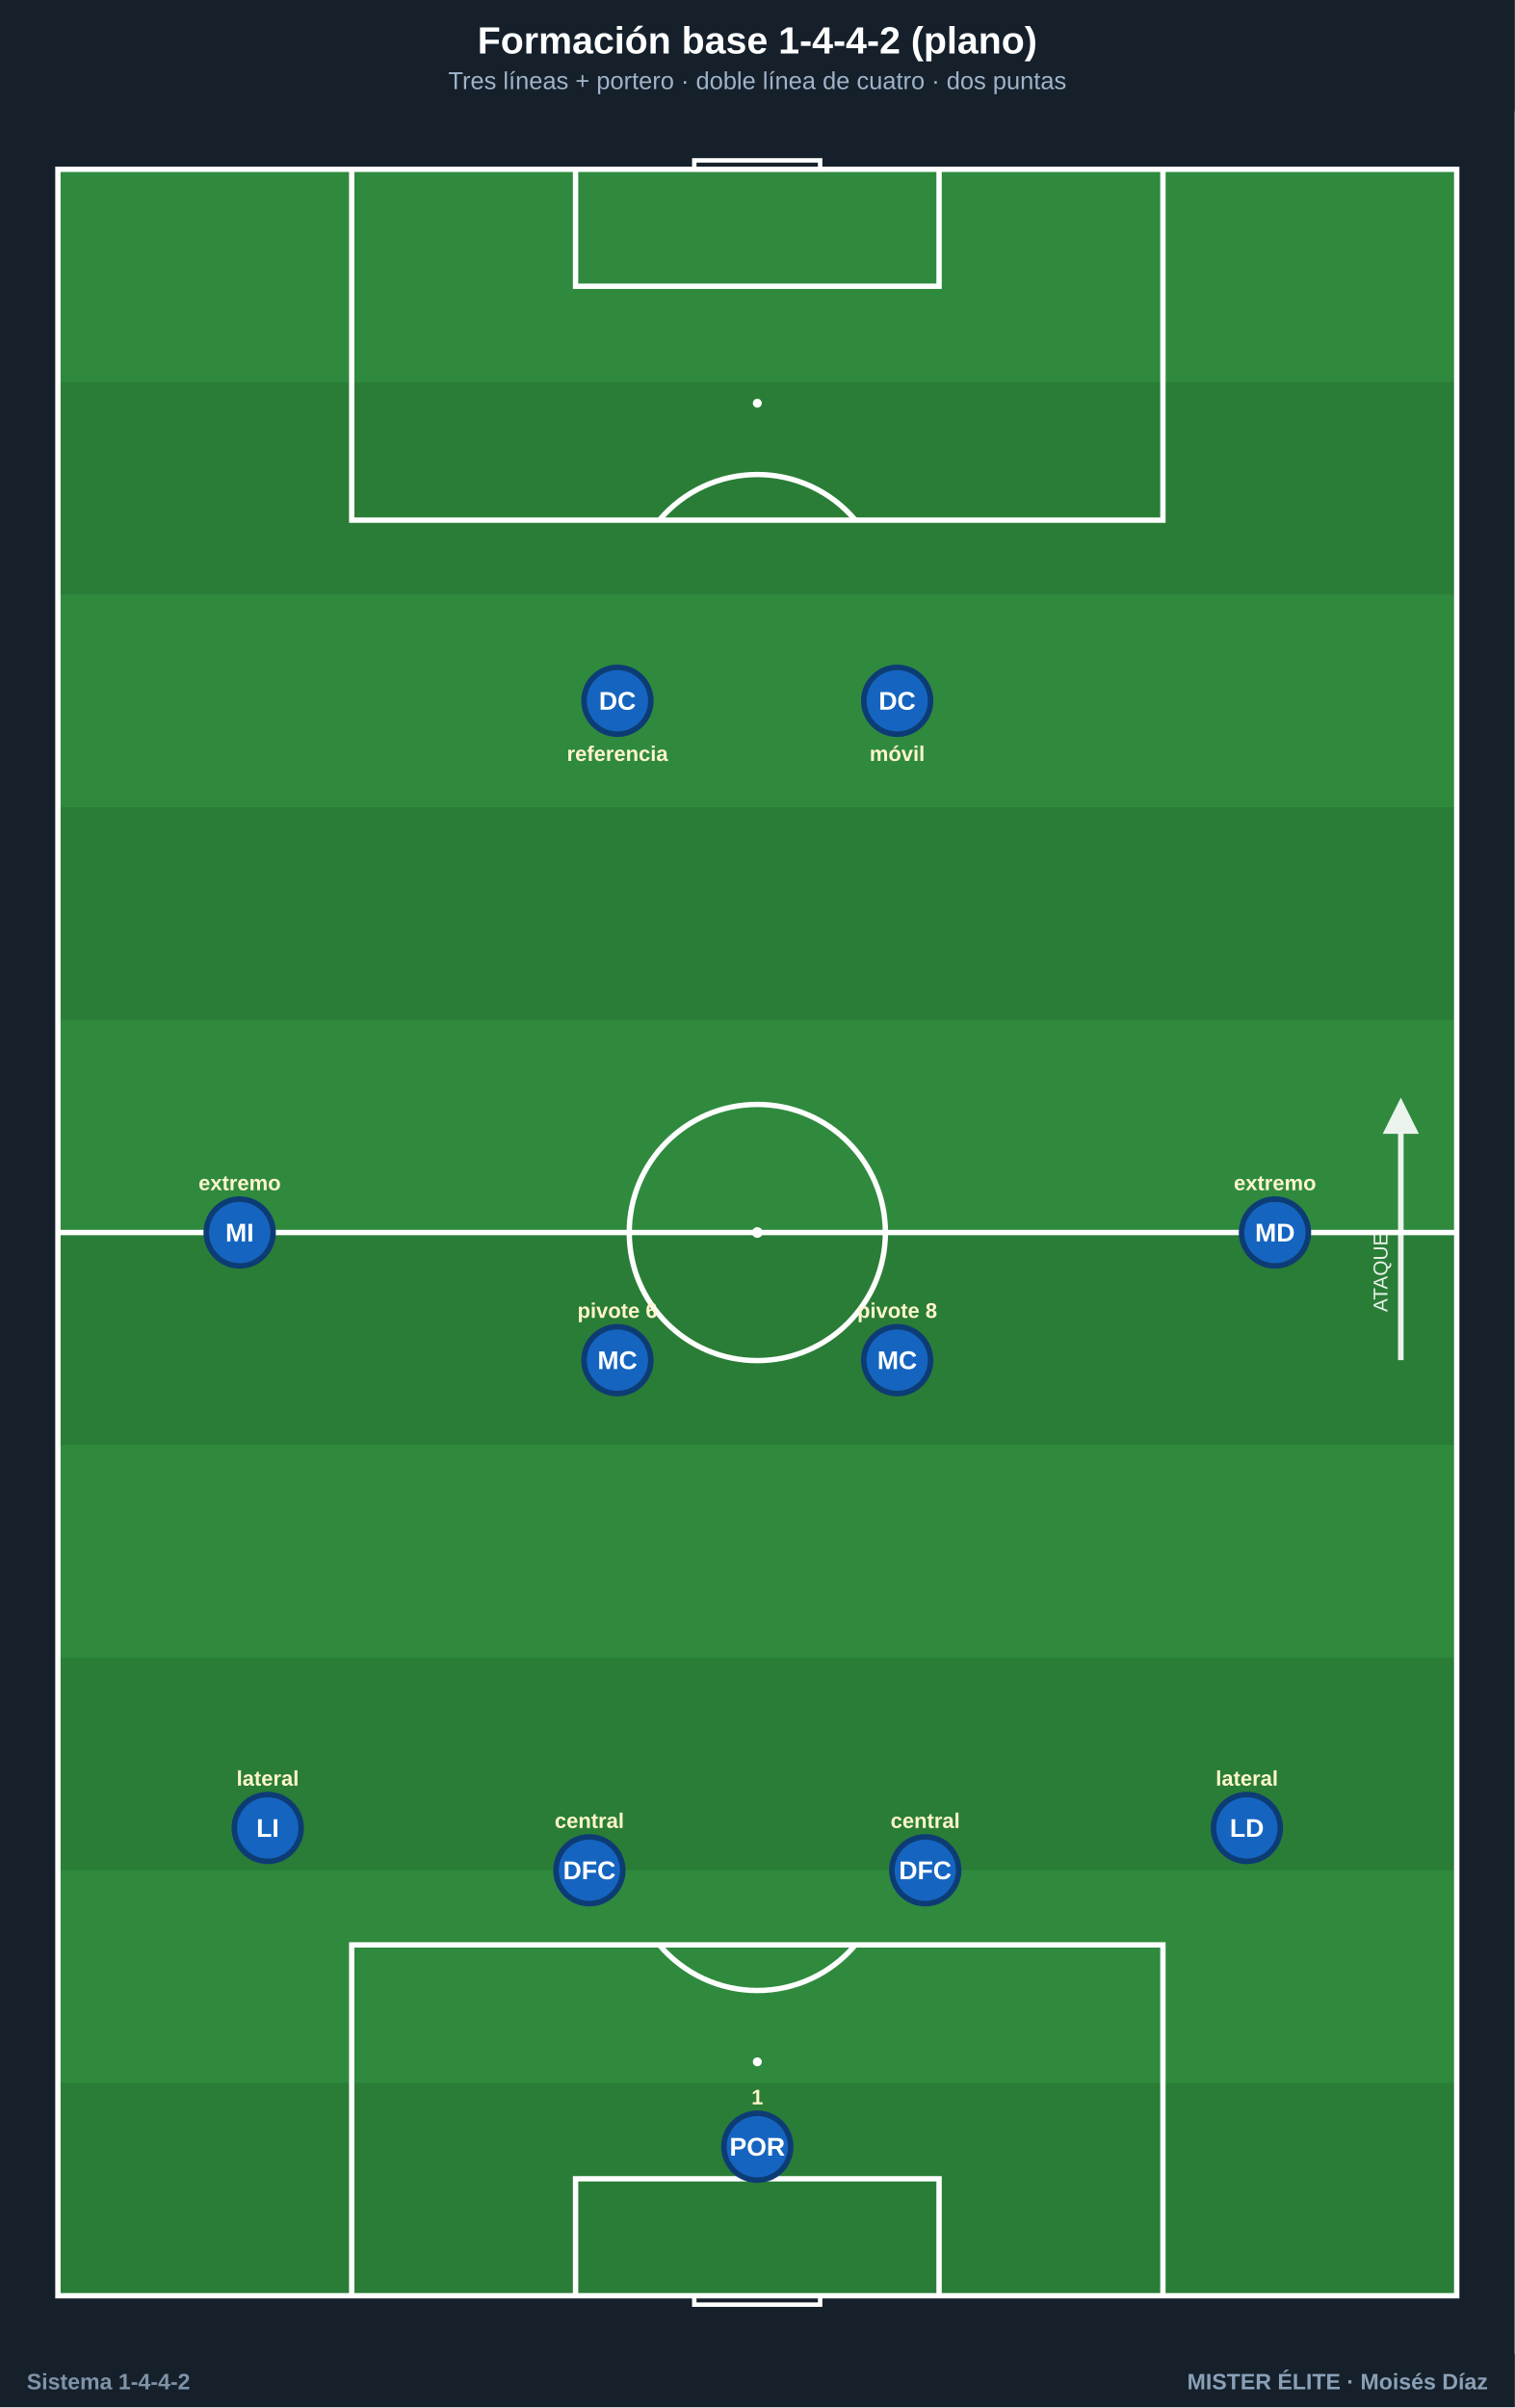
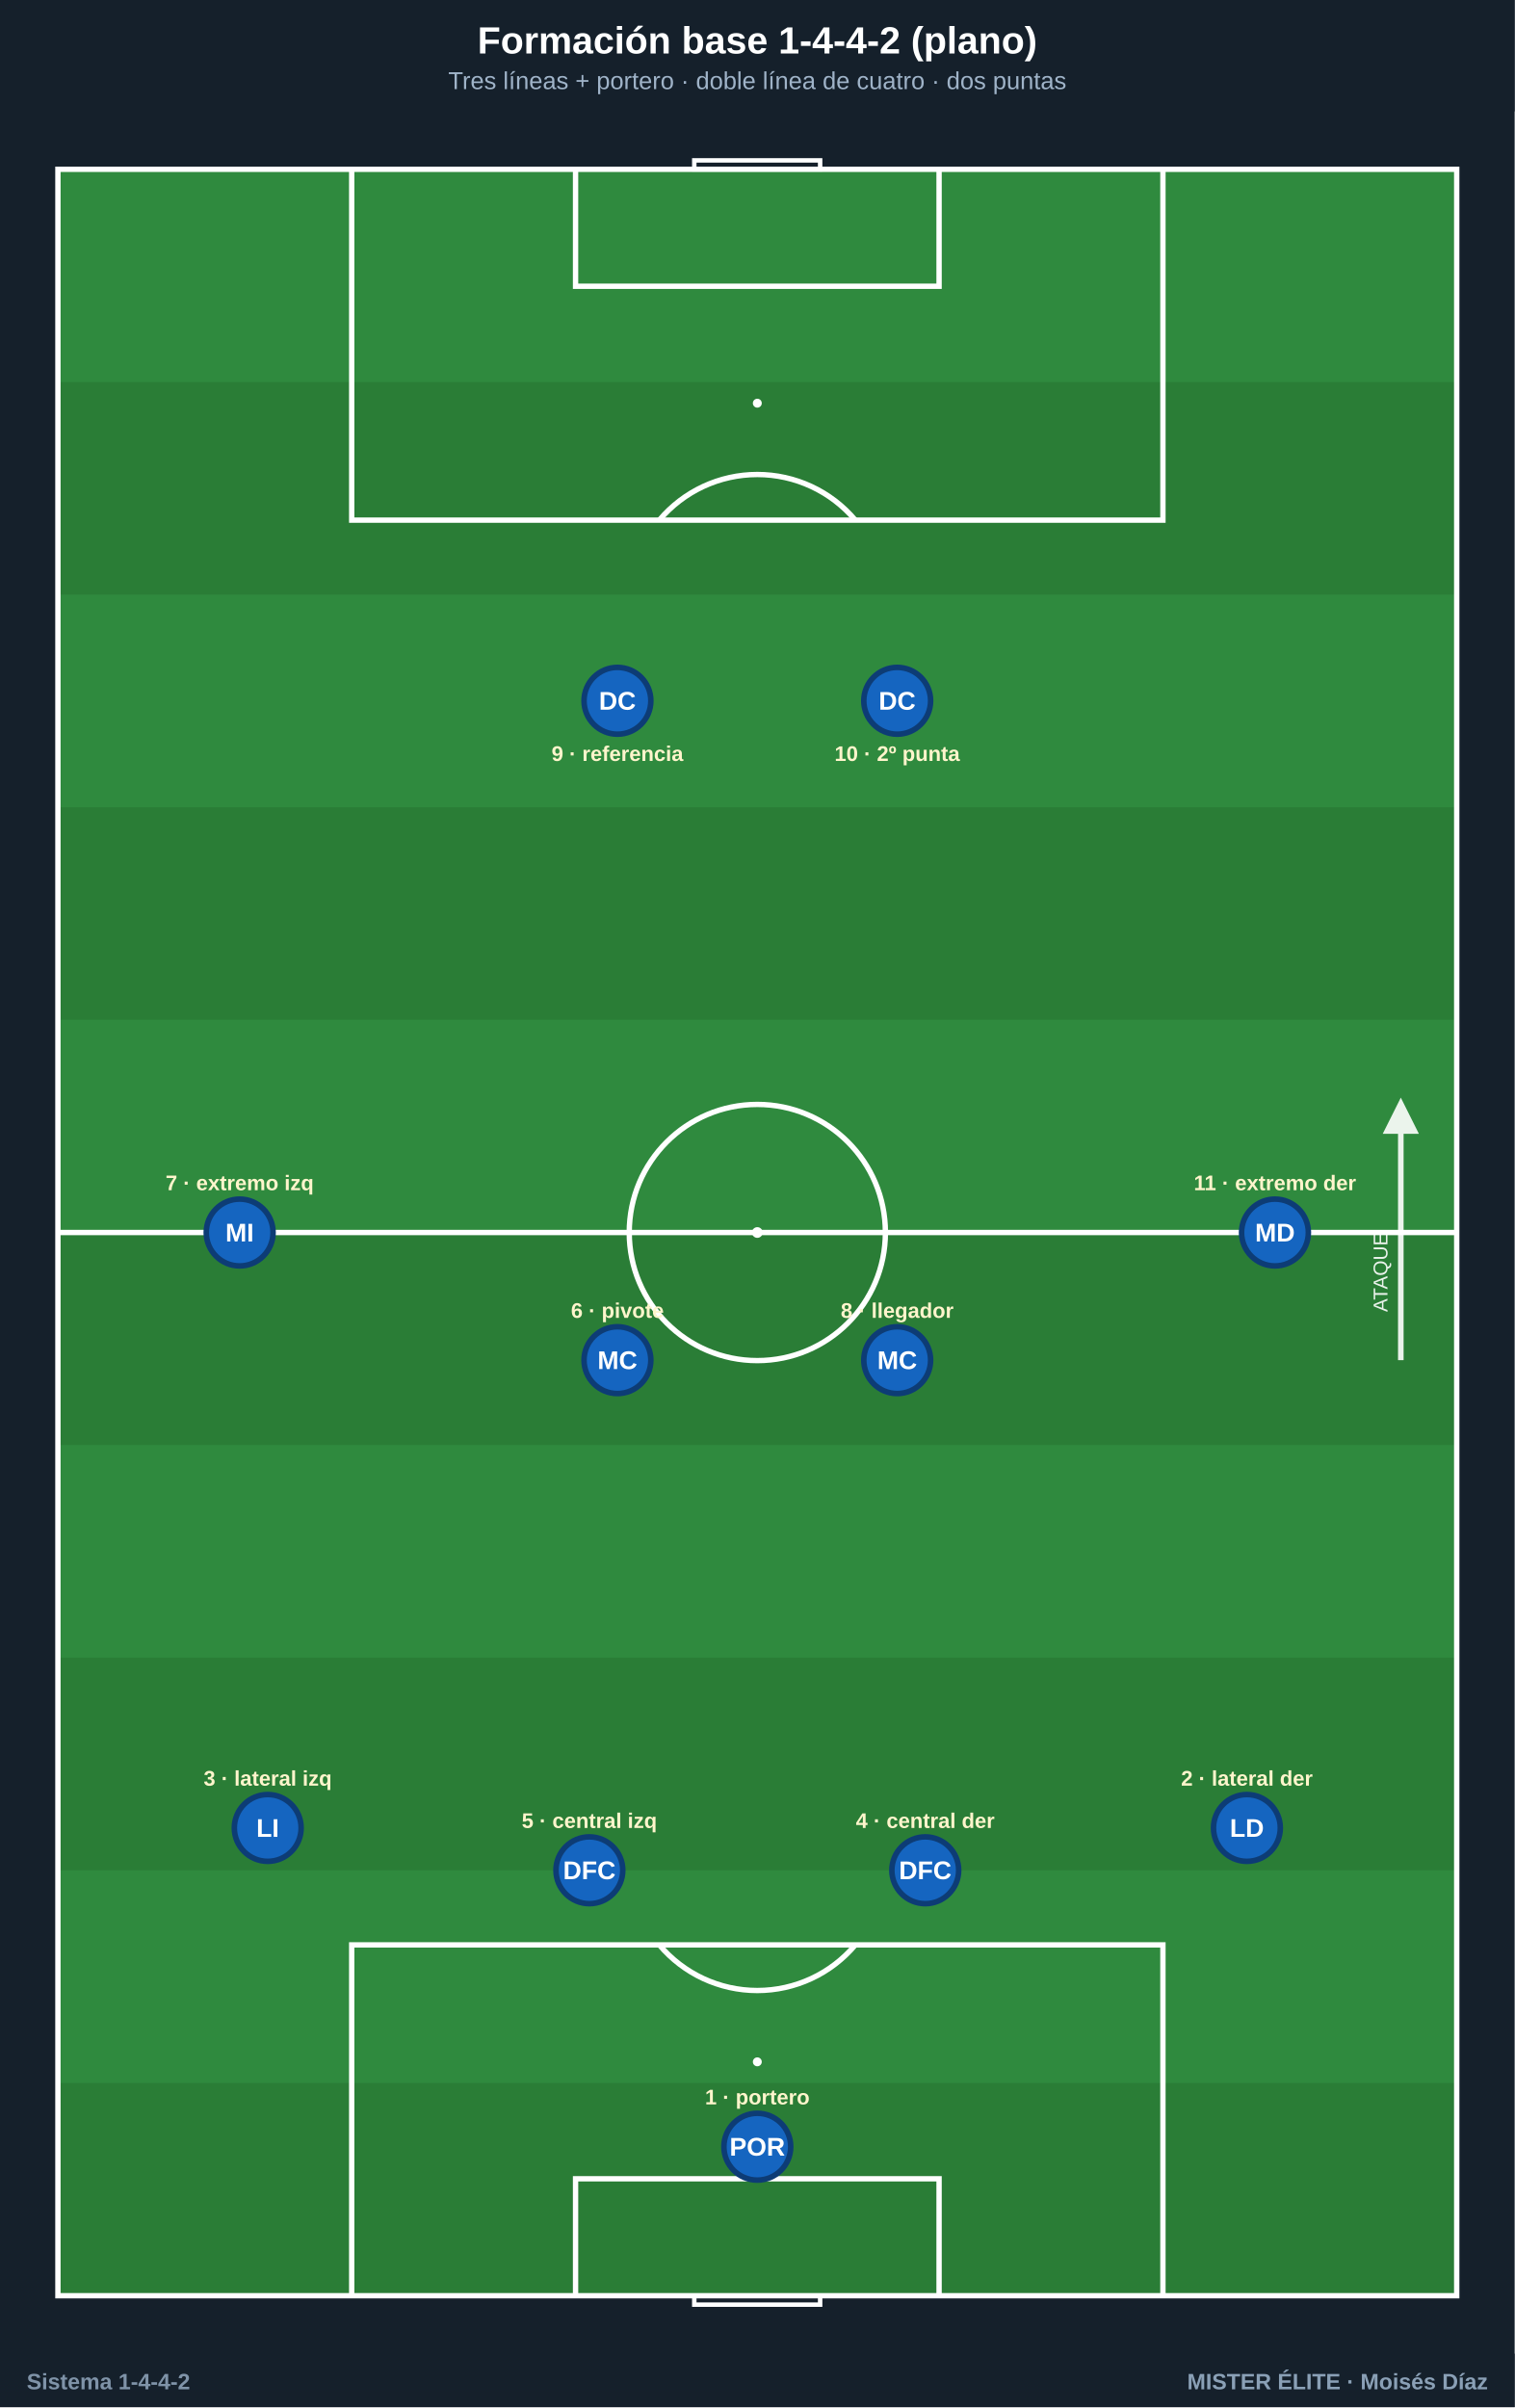
<svg xmlns="http://www.w3.org/2000/svg" viewBox="0 0 680 1081" width="680" height="1081" font-family="Segoe UI,Arial,sans-serif">
  <defs>
    <linearGradient id="sky" x1="0" y1="0" x2="0" y2="1">
      <stop offset="0" stop-color="#2f8a3e" />
      <stop offset="1" stop-color="#2b8139" />
    </linearGradient>
    <marker id="ah_pass" viewBox="0 0 10 10" refX="8" refY="5" markerWidth="6.5" markerHeight="6.5" orient="auto-start-reverse">
      <path d="M0,0 L10,5 L0,10 z" fill="#ffd54a" />
    </marker>
    <marker id="ah_run" viewBox="0 0 10 10" refX="8" refY="5" markerWidth="6.5" markerHeight="6.5" orient="auto-start-reverse">
      <path d="M0,0 L10,5 L0,10 z" fill="#ffffff" />
    </marker>
    <marker id="ah_drive" viewBox="0 0 10 10" refX="8" refY="5" markerWidth="6.5" markerHeight="6.5" orient="auto-start-reverse">
      <path d="M0,0 L10,5 L0,10 z" fill="#7ee0ff" />
    </marker>
    <marker id="ah_white" viewBox="0 0 10 10" refX="8" refY="5" markerWidth="6.5" markerHeight="6.5" orient="auto-start-reverse">
      <path d="M0,0 L10,5 L0,10 z" fill="#ffffff" />
    </marker>
  </defs>
  <rect x="0.0" y="0.0" width="680.0" height="1080.6" fill="#15202b" />
  <rect x="26.0" y="76.0" width="628.0" height="96.0" fill="#2f8a3e" />
  <rect x="26.0" y="171.5" width="628.0" height="96.0" fill="#2a7d36" />
  <rect x="26.0" y="266.9" width="628.0" height="96.0" fill="#2f8a3e" />
  <rect x="26.0" y="362.4" width="628.0" height="96.0" fill="#2a7d36" />
  <rect x="26.0" y="457.8" width="628.0" height="96.0" fill="#2f8a3e" />
  <rect x="26.0" y="553.3" width="628.0" height="96.0" fill="#2a7d36" />
  <rect x="26.0" y="648.7" width="628.0" height="96.0" fill="#2f8a3e" />
  <rect x="26.0" y="744.2" width="628.0" height="96.0" fill="#2a7d36" />
  <rect x="26.0" y="839.6" width="628.0" height="96.0" fill="#2f8a3e" />
  <rect x="26.0" y="935.1" width="628.0" height="96.0" fill="#2a7d36" />
  <rect x="26.0" y="76.0" width="628.0" height="954.6" fill="none" stroke="#ffffff" stroke-width="2.4" />
  <line x1="26.0" y1="553.3" x2="654.0" y2="553.3" stroke="#ffffff" stroke-width="2.4" opacity="1" />
  <circle cx="340.0" cy="553.3" r="57.5" fill="none" stroke="#ffffff" stroke-width="2.4" />
  <circle cx="340.0" cy="553.3" r="2.4" fill="#ffffff" />
  <path d="M157.9,76.0 L157.9,233.5 L522.1,233.5 L522.1,76.0" fill="none" stroke="#ffffff" stroke-width="2.4" />
  <path d="M258.4,76.0 L258.4,128.5 L421.6,128.5 L421.6,76.0" fill="none" stroke="#ffffff" stroke-width="2.4" />
  <circle cx="340.0" cy="181.0" r="2.0" fill="#ffffff" />
  <rect x="311.7" y="72.0" width="56.5" height="4" fill="none" stroke="#ffffff" stroke-width="2" />
  <path d="M296.0,233.5 A57.5,57.5 0 0 1 384.0,233.5" fill="none" stroke="#ffffff" stroke-width="2.4" />
  <path d="M157.9,1030.6 L157.9,873.1 L522.1,873.1 L522.1,1030.6" fill="none" stroke="#ffffff" stroke-width="2.4" />
  <path d="M258.4,1030.6 L258.4,978.1 L421.6,978.1 L421.6,1030.6" fill="none" stroke="#ffffff" stroke-width="2.4" />
  <circle cx="340.0" cy="925.6" r="2.0" fill="#ffffff" />
  <rect x="311.7" y="1030.6" width="56.5" height="4" fill="none" stroke="#ffffff" stroke-width="2" />
  <path d="M296.0,873.1 A57.5,57.5 0 0 0 384.0,873.1" fill="none" stroke="#ffffff" stroke-width="2.4" />
  <rect x="0.0" y="0.0" width="680.0" height="50.0" fill="#15202b" />
  <text x="340.0" y="24.0" font-family="Segoe UI,Arial,sans-serif" font-size="17" font-weight="800" fill="#ffffff" text-anchor="middle">Formación base 1-4-4-2 (plano)</text>
  <text x="340.0" y="40.0" font-family="Segoe UI,Arial,sans-serif" font-size="11" font-weight="500" fill="#9fb3c8" text-anchor="middle">Tres líneas + portero · doble línea de cuatro · dos puntas</text>
  <rect x="0.0" y="1056.6" width="680.0" height="24.0" fill="#15202b" />
  <text x="668.0" y="1072.6" font-family="Segoe UI,Arial,sans-serif" font-size="10" font-weight="700" fill="#8aa0b6" text-anchor="end">MISTER ÉLITE · Moisés Díaz</text>
  <text x="12.0" y="1072.6" font-family="Segoe UI,Arial,sans-serif" font-size="10" font-weight="600" fill="#7f93a8" text-anchor="start">Sistema 1-4-4-2</text>
  <g opacity="0.9">
    <line x1="628.9" y1="610.6" x2="628.9" y2="496.0" stroke="#ffffff" stroke-width="2.5" marker-end="url(#ah_white)" />
    <text x="622.9" y="553.3" font-family="Segoe UI,Arial" font-size="9" fill="#ffffff" text-anchor="end" transform="rotate(-90 622.9 553.3)">ATAQUE</text>
  </g>
  <g>
    <circle cx="340.0" cy="963.7" r="15" fill="#1565c0" stroke="#0d3c75" stroke-width="2.5" />
    <text x="340.0" y="967.7" font-family="Segoe UI,Arial" font-size="11.5" font-weight="800" fill="#fff" text-anchor="middle">POR</text>
  </g>
-   <text x="340.0" y="944.7" font-family="Segoe UI,Arial,sans-serif" font-size="9.5" font-weight="600" fill="#fff5cc" text-anchor="middle">1</text>
+   <text x="340.0" y="944.7" font-family="Segoe UI,Arial,sans-serif" font-size="9.5" font-weight="600" fill="#fff5cc" text-anchor="middle">1 · portero</text>
  <g>
    <circle cx="120.2" cy="820.6" r="15" fill="#1565c0" stroke="#0d3c75" stroke-width="2.5" />
    <text x="120.2" y="824.6" font-family="Segoe UI,Arial" font-size="11.5" font-weight="800" fill="#fff" text-anchor="middle">LI</text>
  </g>
-   <text x="120.2" y="801.6" font-family="Segoe UI,Arial,sans-serif" font-size="9.5" font-weight="600" fill="#fff5cc" text-anchor="middle">lateral</text>
+   <text x="120.2" y="801.6" font-family="Segoe UI,Arial,sans-serif" font-size="9.5" font-weight="600" fill="#fff5cc" text-anchor="middle">3 · lateral izq</text>
  <g>
    <circle cx="264.6" cy="839.6" r="15" fill="#1565c0" stroke="#0d3c75" stroke-width="2.5" />
    <text x="264.6" y="843.6" font-family="Segoe UI,Arial" font-size="11.5" font-weight="800" fill="#fff" text-anchor="middle">DFC</text>
  </g>
-   <text x="264.6" y="820.6" font-family="Segoe UI,Arial,sans-serif" font-size="9.5" font-weight="600" fill="#fff5cc" text-anchor="middle">central</text>
+   <text x="264.6" y="820.6" font-family="Segoe UI,Arial,sans-serif" font-size="9.5" font-weight="600" fill="#fff5cc" text-anchor="middle">5 · central izq</text>
  <g>
    <circle cx="415.4" cy="839.6" r="15" fill="#1565c0" stroke="#0d3c75" stroke-width="2.5" />
    <text x="415.4" y="843.6" font-family="Segoe UI,Arial" font-size="11.5" font-weight="800" fill="#fff" text-anchor="middle">DFC</text>
  </g>
-   <text x="415.4" y="820.6" font-family="Segoe UI,Arial,sans-serif" font-size="9.5" font-weight="600" fill="#fff5cc" text-anchor="middle">central</text>
+   <text x="415.4" y="820.6" font-family="Segoe UI,Arial,sans-serif" font-size="9.5" font-weight="600" fill="#fff5cc" text-anchor="middle">4 · central der</text>
  <g>
    <circle cx="559.8" cy="820.6" r="15" fill="#1565c0" stroke="#0d3c75" stroke-width="2.5" />
    <text x="559.8" y="824.6" font-family="Segoe UI,Arial" font-size="11.5" font-weight="800" fill="#fff" text-anchor="middle">LD</text>
  </g>
-   <text x="559.8" y="801.6" font-family="Segoe UI,Arial,sans-serif" font-size="9.5" font-weight="600" fill="#fff5cc" text-anchor="middle">lateral</text>
+   <text x="559.8" y="801.6" font-family="Segoe UI,Arial,sans-serif" font-size="9.5" font-weight="600" fill="#fff5cc" text-anchor="middle">2 · lateral der</text>
  <g>
    <circle cx="107.6" cy="553.3" r="15" fill="#1565c0" stroke="#0d3c75" stroke-width="2.5" />
    <text x="107.6" y="557.3" font-family="Segoe UI,Arial" font-size="11.5" font-weight="800" fill="#fff" text-anchor="middle">MI</text>
  </g>
-   <text x="107.6" y="534.3" font-family="Segoe UI,Arial,sans-serif" font-size="9.5" font-weight="600" fill="#fff5cc" text-anchor="middle">extremo</text>
+   <text x="107.6" y="534.3" font-family="Segoe UI,Arial,sans-serif" font-size="9.5" font-weight="600" fill="#fff5cc" text-anchor="middle">7 · extremo izq</text>
  <g>
    <circle cx="277.2" cy="610.6" r="15" fill="#1565c0" stroke="#0d3c75" stroke-width="2.5" />
    <text x="277.2" y="614.6" font-family="Segoe UI,Arial" font-size="11.5" font-weight="800" fill="#fff" text-anchor="middle">MC</text>
  </g>
-   <text x="277.2" y="591.6" font-family="Segoe UI,Arial,sans-serif" font-size="9.5" font-weight="600" fill="#fff5cc" text-anchor="middle">pivote 6</text>
+   <text x="277.2" y="591.6" font-family="Segoe UI,Arial,sans-serif" font-size="9.5" font-weight="600" fill="#fff5cc" text-anchor="middle">6 · pivote</text>
  <g>
    <circle cx="402.8" cy="610.6" r="15" fill="#1565c0" stroke="#0d3c75" stroke-width="2.5" />
    <text x="402.8" y="614.6" font-family="Segoe UI,Arial" font-size="11.5" font-weight="800" fill="#fff" text-anchor="middle">MC</text>
  </g>
-   <text x="402.8" y="591.6" font-family="Segoe UI,Arial,sans-serif" font-size="9.5" font-weight="600" fill="#fff5cc" text-anchor="middle">pivote 8</text>
+   <text x="402.8" y="591.6" font-family="Segoe UI,Arial,sans-serif" font-size="9.5" font-weight="600" fill="#fff5cc" text-anchor="middle">8 · llegador</text>
  <g>
    <circle cx="572.4" cy="553.3" r="15" fill="#1565c0" stroke="#0d3c75" stroke-width="2.5" />
    <text x="572.4" y="557.3" font-family="Segoe UI,Arial" font-size="11.5" font-weight="800" fill="#fff" text-anchor="middle">MD</text>
  </g>
-   <text x="572.4" y="534.3" font-family="Segoe UI,Arial,sans-serif" font-size="9.5" font-weight="600" fill="#fff5cc" text-anchor="middle">extremo</text>
+   <text x="572.4" y="534.3" font-family="Segoe UI,Arial,sans-serif" font-size="9.5" font-weight="600" fill="#fff5cc" text-anchor="middle">11 · extremo der</text>
  <g>
    <circle cx="277.2" cy="314.6" r="15" fill="#1565c0" stroke="#0d3c75" stroke-width="2.5" />
    <text x="277.2" y="318.6" font-family="Segoe UI,Arial" font-size="11.5" font-weight="800" fill="#fff" text-anchor="middle">DC</text>
  </g>
-   <text x="277.2" y="341.6" font-family="Segoe UI,Arial,sans-serif" font-size="9.5" font-weight="600" fill="#fff5cc" text-anchor="middle">referencia</text>
+   <text x="277.2" y="341.6" font-family="Segoe UI,Arial,sans-serif" font-size="9.5" font-weight="600" fill="#fff5cc" text-anchor="middle">9 · referencia</text>
  <g>
    <circle cx="402.8" cy="314.6" r="15" fill="#1565c0" stroke="#0d3c75" stroke-width="2.5" />
    <text x="402.8" y="318.6" font-family="Segoe UI,Arial" font-size="11.5" font-weight="800" fill="#fff" text-anchor="middle">DC</text>
  </g>
-   <text x="402.8" y="341.6" font-family="Segoe UI,Arial,sans-serif" font-size="9.5" font-weight="600" fill="#fff5cc" text-anchor="middle">móvil</text>
+   <text x="402.8" y="341.6" font-family="Segoe UI,Arial,sans-serif" font-size="9.5" font-weight="600" fill="#fff5cc" text-anchor="middle">10 · 2º punta</text>
</svg>
